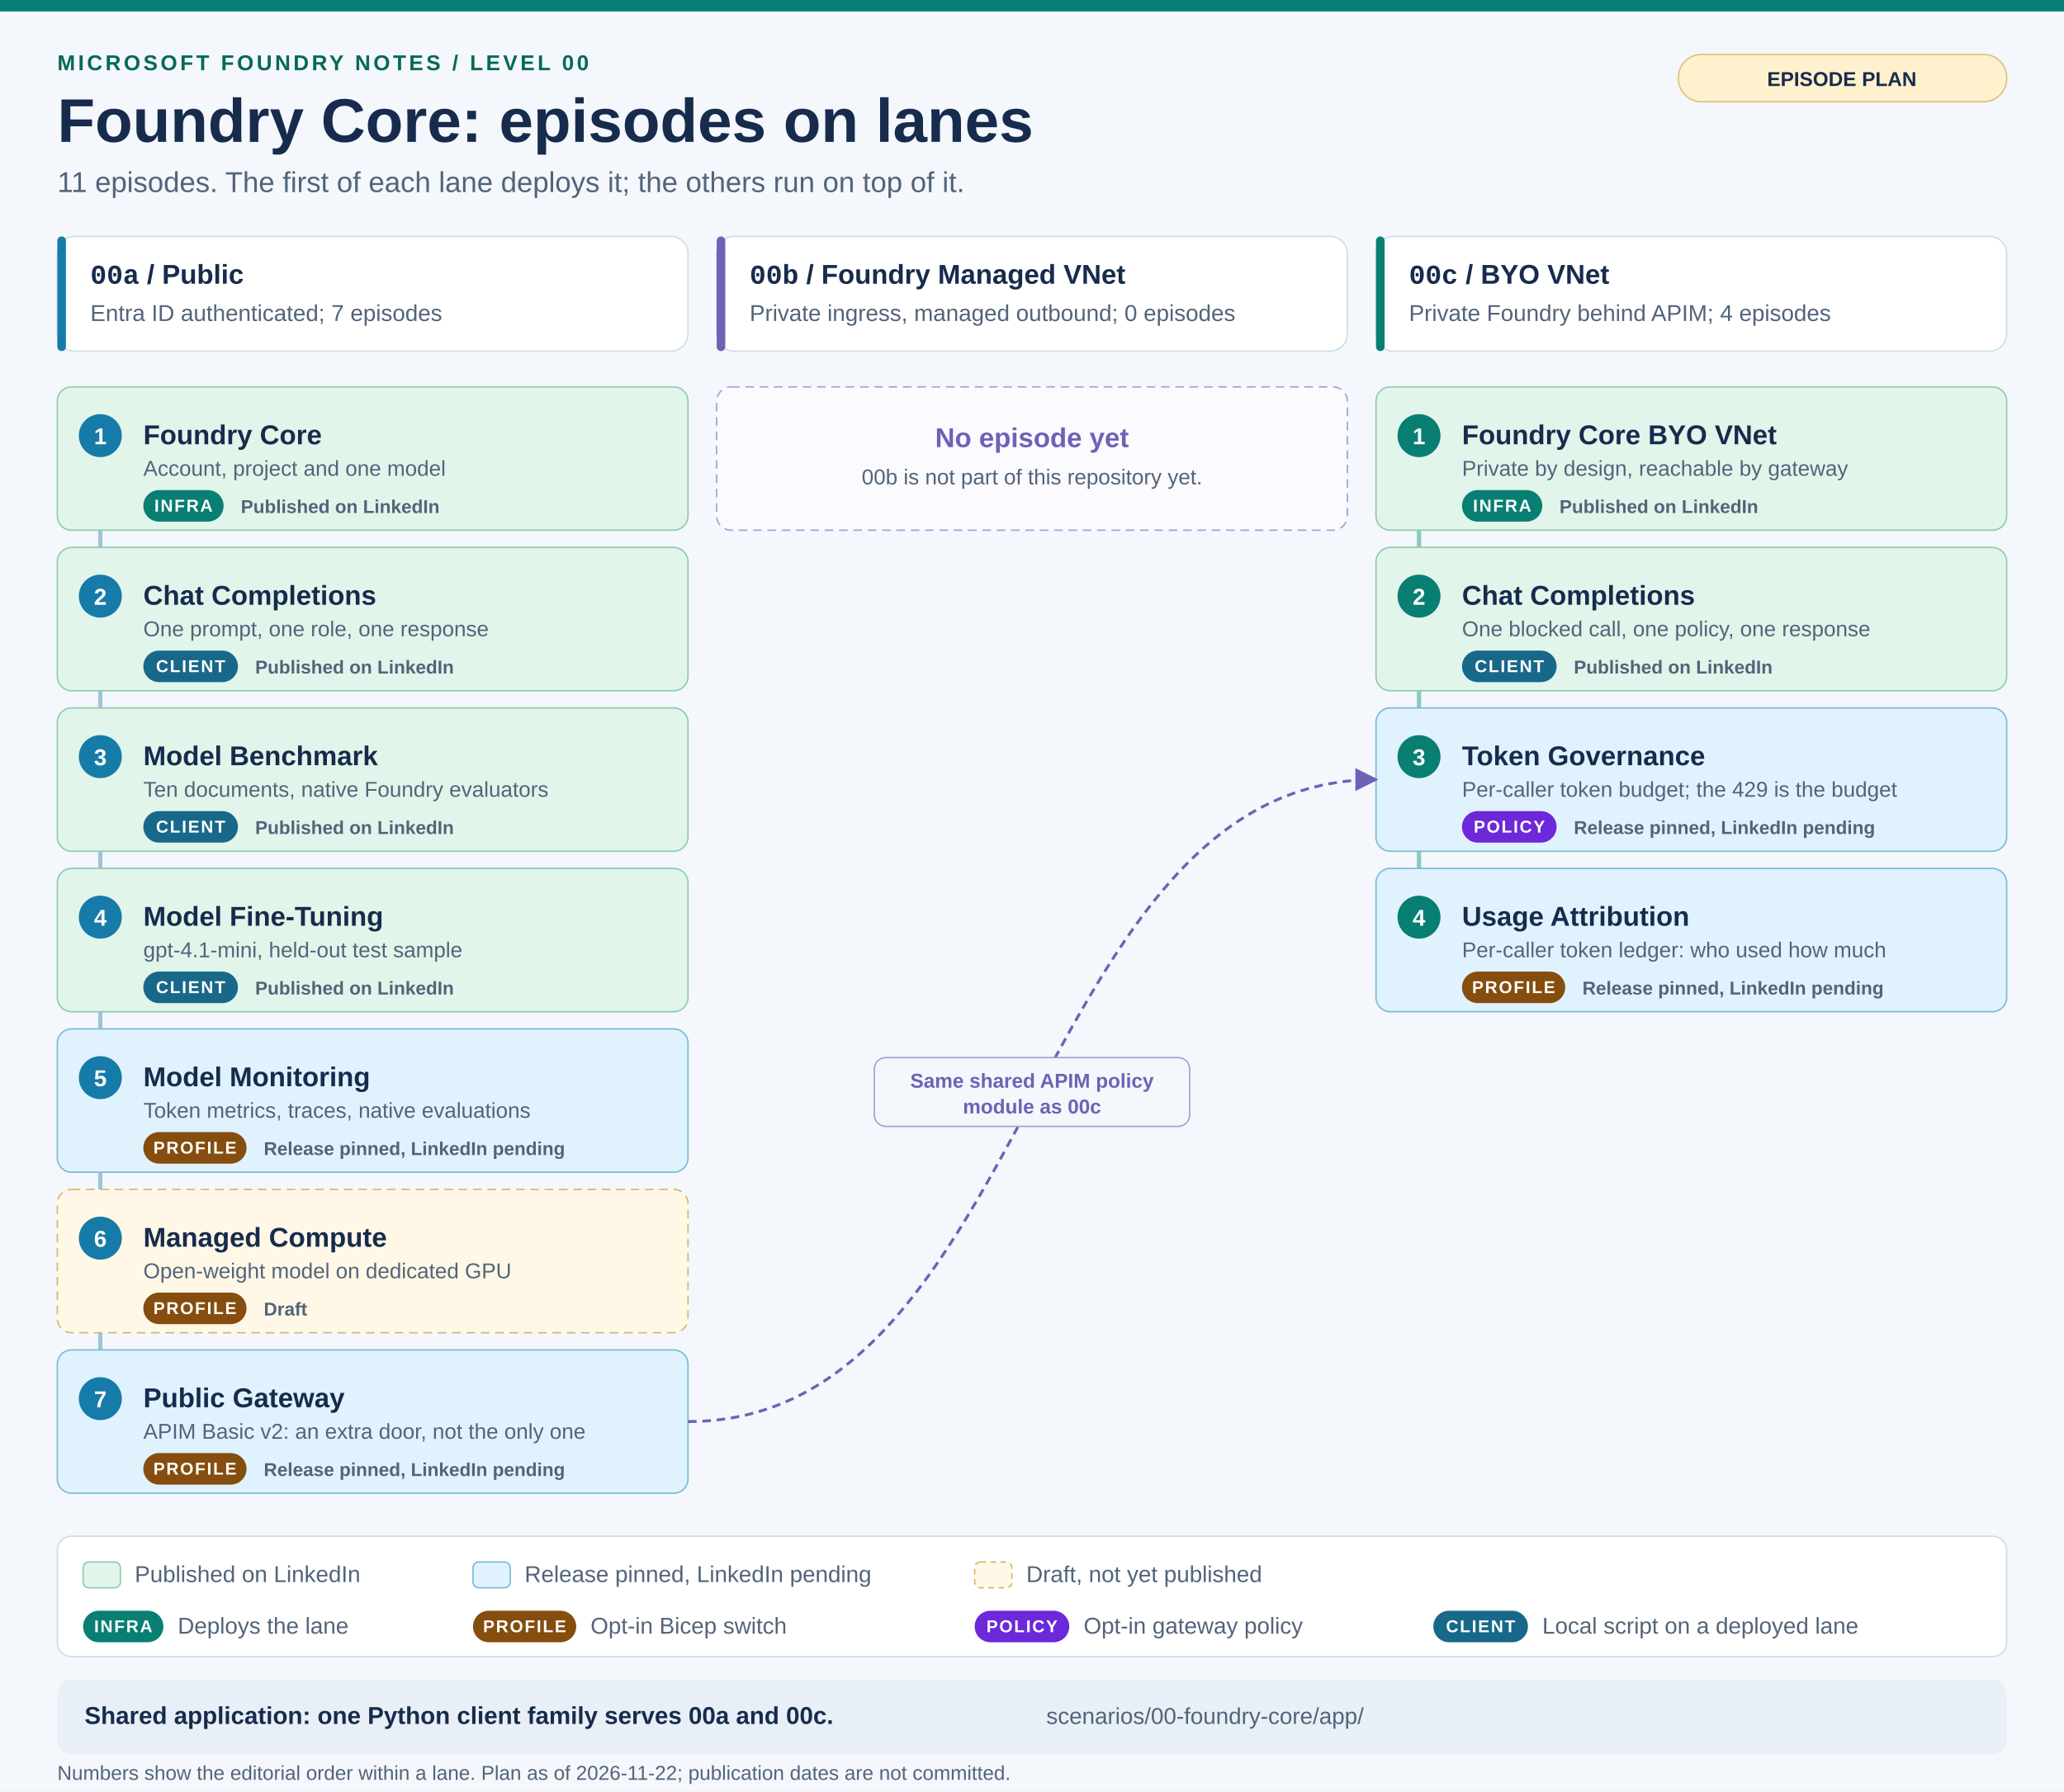
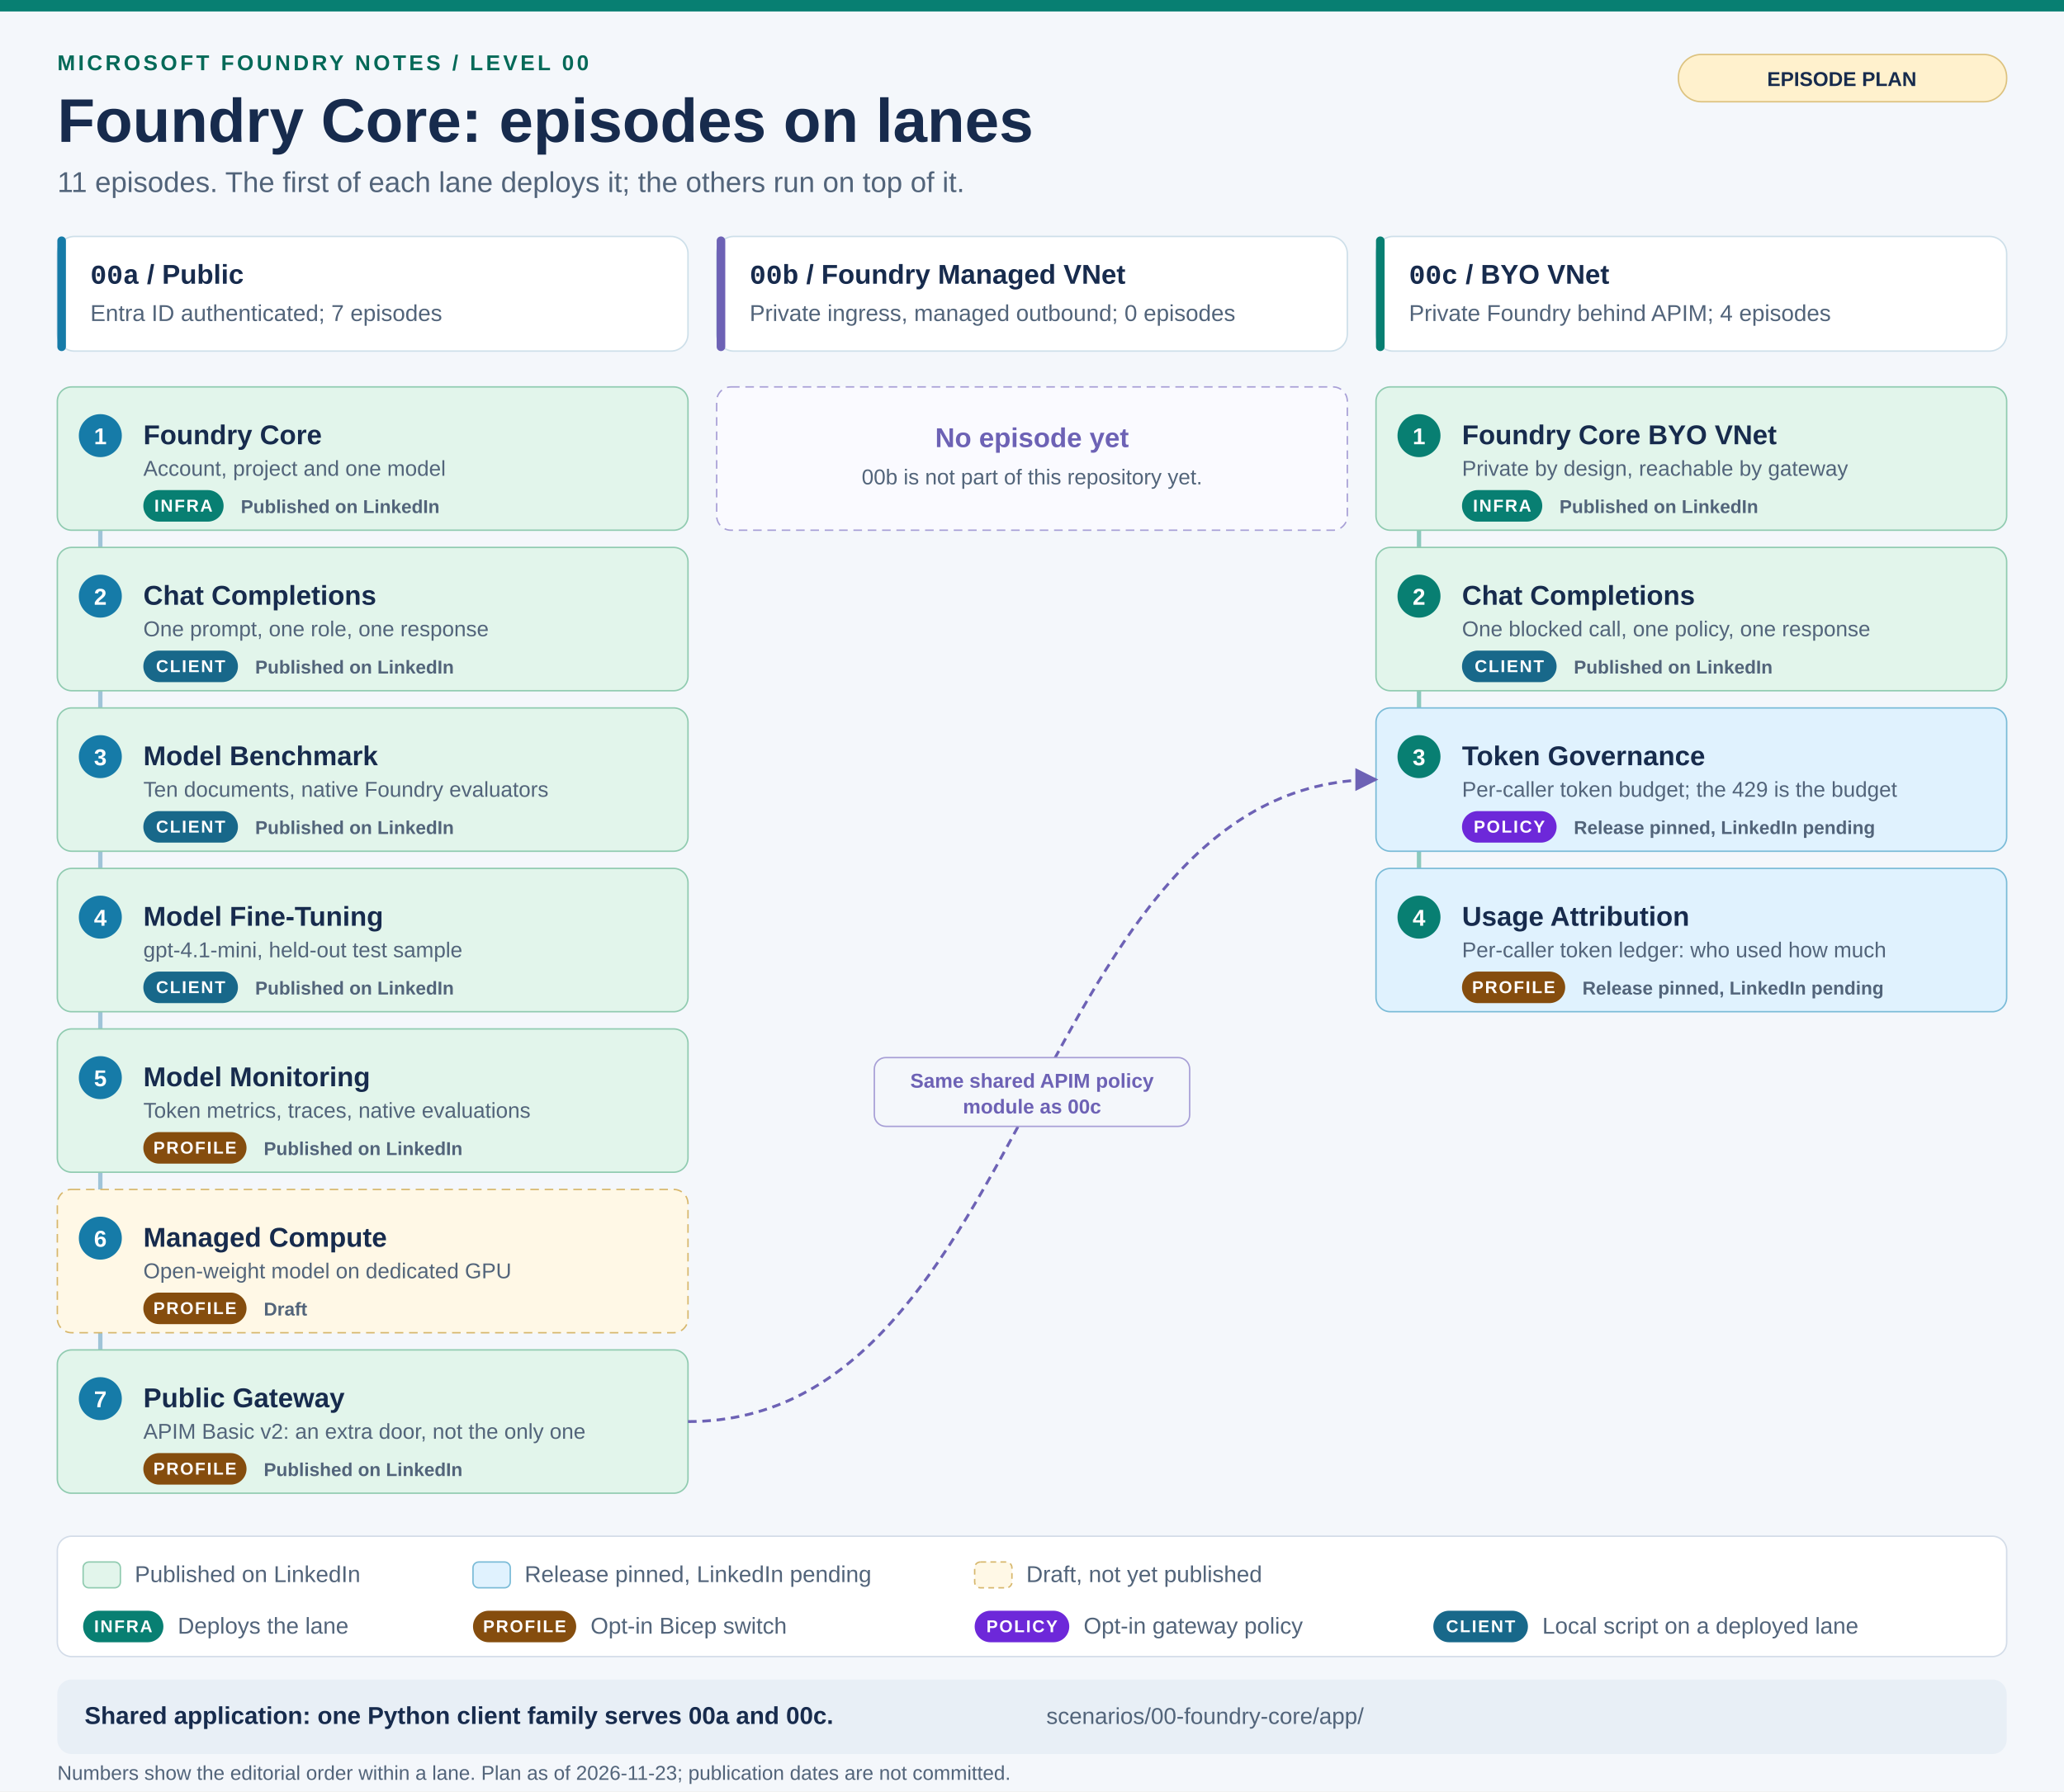
<svg xmlns="http://www.w3.org/2000/svg" width="1440" height="1250" viewBox="0 0 1440 1250" role="img" aria-labelledby="title description">
  <defs>
    <style>
      text { font-family: "Segoe UI", Arial, sans-serif; fill: #172b4d; }
      .eyebrow { font-size: 15px; font-weight: 700; letter-spacing: 2px; fill: #036958; }
      .label { font-size: 19px; font-weight: 600; }
      .muted { fill: #52647a; }
      .small { font-size: 16px; }
      .sub { font-size: 15px; fill: #52647a; }
      .mono { font-family: Consolas, "Liberation Mono", monospace; }
      .num { font-size: 16px; font-weight: 700; fill: #fff; text-anchor: middle; }
      .pill { font-size: 12px; font-weight: 700; letter-spacing: 1px; text-anchor: middle; fill: #fff; }
      .status { font-size: 13px; font-weight: 600; fill: #52647a; }
    </style>
    <marker id="arrow" viewBox="0 0 10 10" refX="9" refY="5" markerWidth="8" markerHeight="8" orient="auto">
      <path d="M0 0 10 5 0 10Z" fill="#6d62b5" />
    </marker>
  </defs>
  <rect width="1440" height="1250" fill="#f4f7fb" />
  <path d="M0 0H1440V8H0Z" fill="#087f72" />
  <text x="40" y="49" class="eyebrow">MICROSOFT FOUNDRY NOTES / LEVEL 00</text>
  <text x="40" y="99" font-size="43" font-weight="700">Foundry Core: episodes on lanes</text>
  <text x="40" y="134" font-size="20" class="muted">11 episodes. The first of each lane deploys it; the others run on top of it.</text>
  <rect x="1171" y="38" width="229" height="33" rx="16" fill="#fff1cd" stroke="#dcc27f" />
  <text x="1285" y="60" text-anchor="middle" font-size="14" font-weight="700" fill="#854d0e">EPISODE PLAN</text>
  <g transform="translate(40 165)">
    <rect width="440" height="80" rx="12" fill="#fff" stroke="#cddfe9" />
    <rect width="6" height="80" rx="3" fill="#167ba8" />
    <text x="23" y="33" class="label">
      <tspan class="mono">00a</tspan> / Public</text>
    <text x="23" y="59" class="small muted">Entra ID authenticated; 7 episodes</text>
  </g>
  <g transform="translate(500 165)">
    <rect width="440" height="80" rx="12" fill="#fff" stroke="#cddfe9" />
    <rect width="6" height="80" rx="3" fill="#6d62b5" />
    <text x="23" y="33" class="label">
      <tspan class="mono">00b</tspan> / Foundry Managed VNet</text>
    <text x="23" y="59" class="small muted">Private ingress, managed outbound; 0 episodes</text>
  </g>
  <g transform="translate(960 165)">
    <rect width="440" height="80" rx="12" fill="#fff" stroke="#cddfe9" />
    <rect width="6" height="80" rx="3" fill="#087f72" />
    <text x="23" y="33" class="label">
      <tspan class="mono">00c</tspan> / BYO VNet</text>
    <text x="23" y="59" class="small muted">Private Foundry behind APIM; 4 episodes</text>
  </g>
  <path d="M70 304V976" stroke="#9fc4d8" stroke-width="3" />
  <path d="M990 304V640" stroke="#8cc9bd" stroke-width="3" />
  <g transform="translate(500 270)">
    <rect width="440" height="100" rx="10" fill="#fafaff" stroke="#a79fd6" stroke-dasharray="6 4" />
    <text x="220" y="42" text-anchor="middle" class="label" fill="#6d62b5" style="fill:#6d62b5">No episode yet</text>
    <text x="220" y="68" text-anchor="middle" class="sub">00b is not part of this repository yet.</text>
  </g>
  <g transform="translate(40 270)">
    <rect width="440" height="100" rx="10" fill="#e2f5eb" stroke="#90cbb0" />
    <circle cx="30" cy="34" r="15" fill="#167ba8" />
    <text x="30" y="40" class="num">1</text>
    <text x="60" y="40" class="label">Foundry Core</text>
    <text x="60" y="62" class="sub">Account, project and one model</text>
    <rect x="60" y="72" width="56" height="22" rx="11" fill="#087f72" />
    <text x="88" y="87" class="pill">INFRA</text>
    <text x="128" y="88" class="status">Published on LinkedIn</text>
  </g>
  <g transform="translate(40 382)">
    <rect width="440" height="100" rx="10" fill="#e2f5eb" stroke="#90cbb0" />
    <circle cx="30" cy="34" r="15" fill="#167ba8" />
    <text x="30" y="40" class="num">2</text>
    <text x="60" y="40" class="label">Chat Completions</text>
    <text x="60" y="62" class="sub">One prompt, one role, one response</text>
    <rect x="60" y="72" width="66" height="22" rx="11" fill="#18688a" />
    <text x="93" y="87" class="pill">CLIENT</text>
    <text x="138" y="88" class="status">Published on LinkedIn</text>
  </g>
  <g transform="translate(40 494)">
    <rect width="440" height="100" rx="10" fill="#e2f5eb" stroke="#90cbb0" />
    <circle cx="30" cy="34" r="15" fill="#167ba8" />
    <text x="30" y="40" class="num">3</text>
    <text x="60" y="40" class="label">Model Benchmark</text>
    <text x="60" y="62" class="sub">Ten documents, native Foundry evaluators</text>
    <rect x="60" y="72" width="66" height="22" rx="11" fill="#18688a" />
    <text x="93" y="87" class="pill">CLIENT</text>
    <text x="138" y="88" class="status">Published on LinkedIn</text>
  </g>
  <g transform="translate(40 606)">
    <rect width="440" height="100" rx="10" fill="#e2f5eb" stroke="#90cbb0" />
    <circle cx="30" cy="34" r="15" fill="#167ba8" />
    <text x="30" y="40" class="num">4</text>
    <text x="60" y="40" class="label">Model Fine-Tuning</text>
    <text x="60" y="62" class="sub">gpt-4.1-mini, held-out test sample</text>
    <rect x="60" y="72" width="66" height="22" rx="11" fill="#18688a" />
    <text x="93" y="87" class="pill">CLIENT</text>
    <text x="138" y="88" class="status">Published on LinkedIn</text>
  </g>
  <g transform="translate(40 718)">
-     <rect width="440" height="100" rx="10" fill="#e0f2fe" stroke="#7abbd7" />
+     <rect width="440" height="100" rx="10" fill="#e2f5eb" stroke="#90cbb0" />
    <circle cx="30" cy="34" r="15" fill="#167ba8" />
    <text x="30" y="40" class="num">5</text>
    <text x="60" y="40" class="label">Model Monitoring</text>
    <text x="60" y="62" class="sub">Token metrics, traces, native evaluations</text>
    <rect x="60" y="72" width="72" height="22" rx="11" fill="#854d0e" />
    <text x="96" y="87" class="pill">PROFILE</text>
-     <text x="144" y="88" class="status">Release pinned, LinkedIn pending</text>
+     <text x="144" y="88" class="status">Published on LinkedIn</text>
  </g>
  <g transform="translate(40 830)">
    <rect width="440" height="100" rx="10" fill="#fff8e6" stroke="#d7b76c" stroke-dasharray="6 4" />
    <circle cx="30" cy="34" r="15" fill="#167ba8" />
    <text x="30" y="40" class="num">6</text>
    <text x="60" y="40" class="label">Managed Compute</text>
    <text x="60" y="62" class="sub">Open-weight model on dedicated GPU</text>
    <rect x="60" y="72" width="72" height="22" rx="11" fill="#854d0e" />
    <text x="96" y="87" class="pill">PROFILE</text>
    <text x="144" y="88" class="status">Draft</text>
  </g>
  <g transform="translate(40 942)">
-     <rect width="440" height="100" rx="10" fill="#e0f2fe" stroke="#7abbd7" />
+     <rect width="440" height="100" rx="10" fill="#e2f5eb" stroke="#90cbb0" />
    <circle cx="30" cy="34" r="15" fill="#167ba8" />
    <text x="30" y="40" class="num">7</text>
    <text x="60" y="40" class="label">Public Gateway</text>
    <text x="60" y="62" class="sub">APIM Basic v2: an extra door, not the only one</text>
    <rect x="60" y="72" width="72" height="22" rx="11" fill="#854d0e" />
    <text x="96" y="87" class="pill">PROFILE</text>
-     <text x="144" y="88" class="status">Release pinned, LinkedIn pending</text>
+     <text x="144" y="88" class="status">Published on LinkedIn</text>
  </g>
  <g transform="translate(960 270)">
    <rect width="440" height="100" rx="10" fill="#e2f5eb" stroke="#90cbb0" />
    <circle cx="30" cy="34" r="15" fill="#087f72" />
    <text x="30" y="40" class="num">1</text>
    <text x="60" y="40" class="label">Foundry Core BYO VNet</text>
    <text x="60" y="62" class="sub">Private by design, reachable by gateway</text>
    <rect x="60" y="72" width="56" height="22" rx="11" fill="#087f72" />
    <text x="88" y="87" class="pill">INFRA</text>
    <text x="128" y="88" class="status">Published on LinkedIn</text>
  </g>
  <g transform="translate(960 382)">
    <rect width="440" height="100" rx="10" fill="#e2f5eb" stroke="#90cbb0" />
    <circle cx="30" cy="34" r="15" fill="#087f72" />
    <text x="30" y="40" class="num">2</text>
    <text x="60" y="40" class="label">Chat Completions</text>
    <text x="60" y="62" class="sub">One blocked call, one policy, one response</text>
    <rect x="60" y="72" width="66" height="22" rx="11" fill="#18688a" />
    <text x="93" y="87" class="pill">CLIENT</text>
    <text x="138" y="88" class="status">Published on LinkedIn</text>
  </g>
  <g transform="translate(960 494)">
    <rect width="440" height="100" rx="10" fill="#e0f2fe" stroke="#7abbd7" />
    <circle cx="30" cy="34" r="15" fill="#087f72" />
    <text x="30" y="40" class="num">3</text>
    <text x="60" y="40" class="label">Token Governance</text>
    <text x="60" y="62" class="sub">Per-caller token budget; the 429 is the budget</text>
    <rect x="60" y="72" width="66" height="22" rx="11" fill="#6d28d9" />
    <text x="93" y="87" class="pill">POLICY</text>
    <text x="138" y="88" class="status">Release pinned, LinkedIn pending</text>
  </g>
  <g transform="translate(960 606)">
    <rect width="440" height="100" rx="10" fill="#e0f2fe" stroke="#7abbd7" />
    <circle cx="30" cy="34" r="15" fill="#087f72" />
    <text x="30" y="40" class="num">4</text>
    <text x="60" y="40" class="label">Usage Attribution</text>
    <text x="60" y="62" class="sub">Per-caller token ledger: who used how much</text>
    <rect x="60" y="72" width="72" height="22" rx="11" fill="#854d0e" />
    <text x="96" y="87" class="pill">PROFILE</text>
    <text x="144" y="88" class="status">Release pinned, LinkedIn pending</text>
  </g>
  <path d="M480 992C720 992 720 544 960 544" fill="none" stroke="#6d62b5" stroke-width="2" stroke-dasharray="6 4" marker-end="url(#arrow)" />
  <rect x="610" y="738" width="220" height="48" rx="8" fill="#f4f7fb" stroke="#a79fd6" />
  <text x="720" y="759" text-anchor="middle" font-size="14" font-weight="600" fill="#6d62b5" style="fill:#6d62b5">Same shared APIM policy</text>
  <text x="720" y="777" text-anchor="middle" font-size="14" font-weight="600" fill="#6d62b5" style="fill:#6d62b5">module as 00c</text>
  <rect x="40" y="1072" width="1360" height="84" rx="10" fill="#fff" stroke="#d3dce8" />
  <rect x="58" y="1090" width="26" height="18" rx="4" fill="#e2f5eb" stroke="#90cbb0" />
  <text x="94" y="1104" class="small muted">Published on LinkedIn</text>
  <rect x="330" y="1090" width="26" height="18" rx="4" fill="#e0f2fe" stroke="#7abbd7" />
  <text x="366" y="1104" class="small muted">Release pinned, LinkedIn pending</text>
  <rect x="680" y="1090" width="26" height="18" rx="4" fill="#fff8e6" stroke="#d7b76c" stroke-dasharray="4 3" />
  <text x="716" y="1104" class="small muted">Draft, not yet published</text>
  <rect x="58" y="1124" width="56" height="22" rx="11" fill="#087f72" />
  <text x="86" y="1139" class="pill">INFRA</text>
  <text x="124" y="1140" class="small muted">Deploys the lane</text>
  <rect x="330" y="1124" width="72" height="22" rx="11" fill="#854d0e" />
  <text x="366" y="1139" class="pill">PROFILE</text>
  <text x="412" y="1140" class="small muted">Opt-in Bicep switch</text>
  <rect x="680" y="1124" width="66" height="22" rx="11" fill="#6d28d9" />
  <text x="713" y="1139" class="pill">POLICY</text>
  <text x="756" y="1140" class="small muted">Opt-in gateway policy</text>
  <rect x="1000" y="1124" width="66" height="22" rx="11" fill="#18688a" />
  <text x="1033" y="1139" class="pill">CLIENT</text>
  <text x="1076" y="1140" class="small muted">Local script on a deployed lane</text>
  <rect x="40" y="1172" width="1360" height="52" rx="10" fill="#e8eff6" />
  <text x="59" y="1203" font-size="17" font-weight="700">Shared application: one Python client family serves 00a and 00c.</text>
  <text x="730" y="1203" class="small muted">scenarios/00-foundry-core/app/</text>
-   <text x="40" y="1242" font-size="14" class="muted">Numbers show the editorial order within a lane. Plan as of 2026-11-22; publication dates are not committed.</text>
+   <text x="40" y="1242" font-size="14" class="muted">Numbers show the editorial order within a lane. Plan as of 2026-11-23; publication dates are not committed.</text>
</svg>
